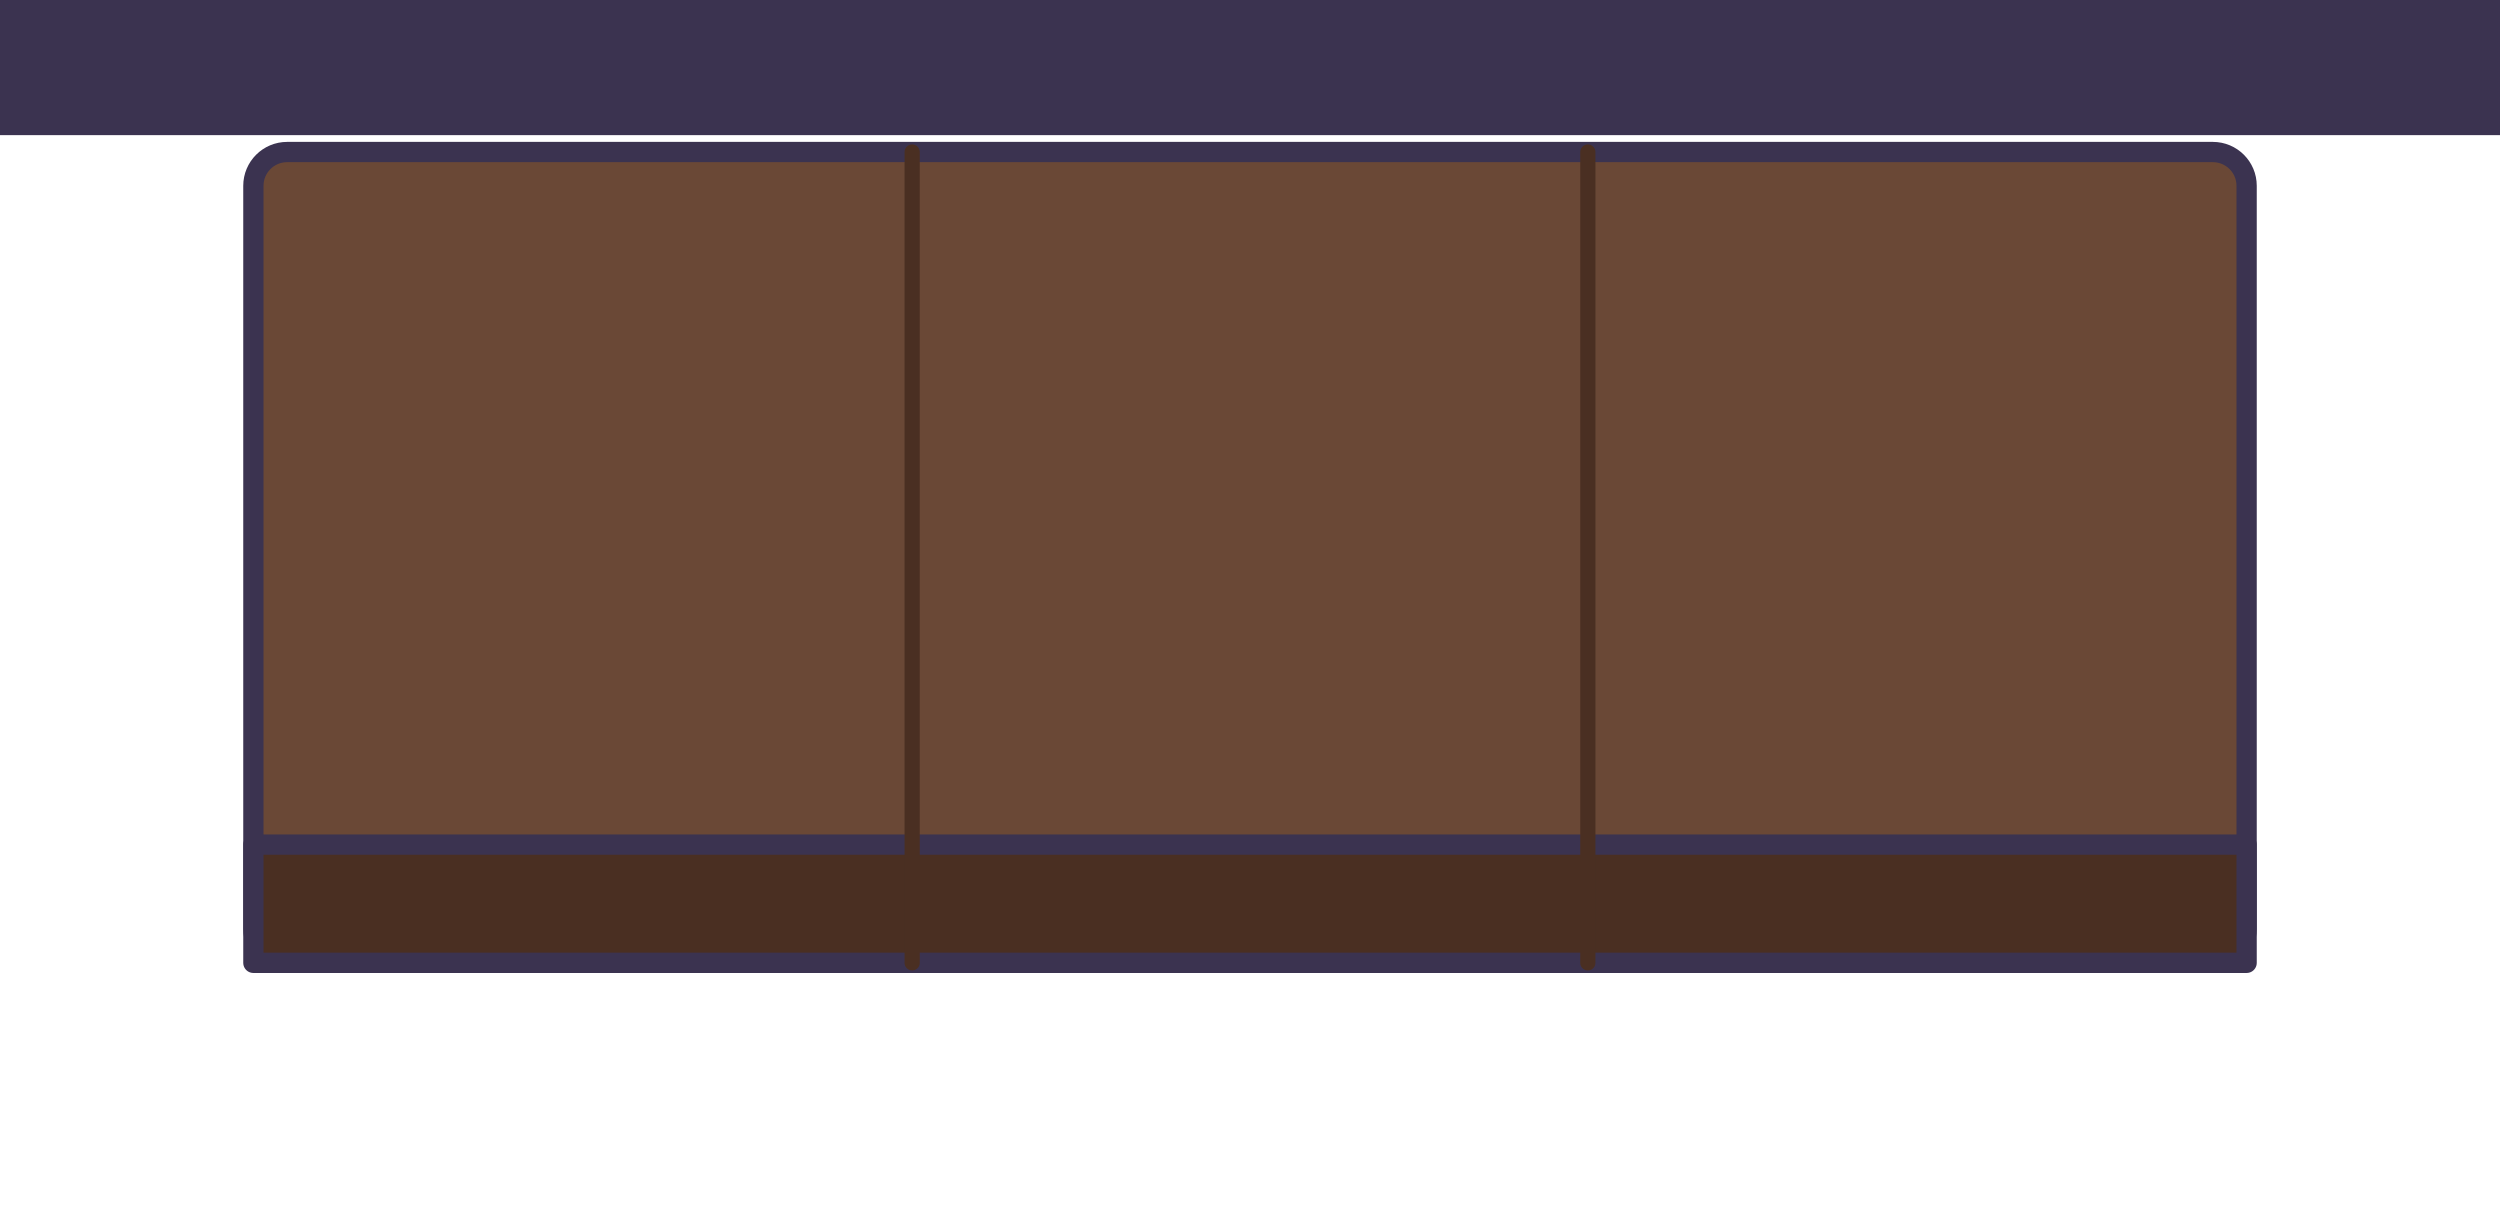
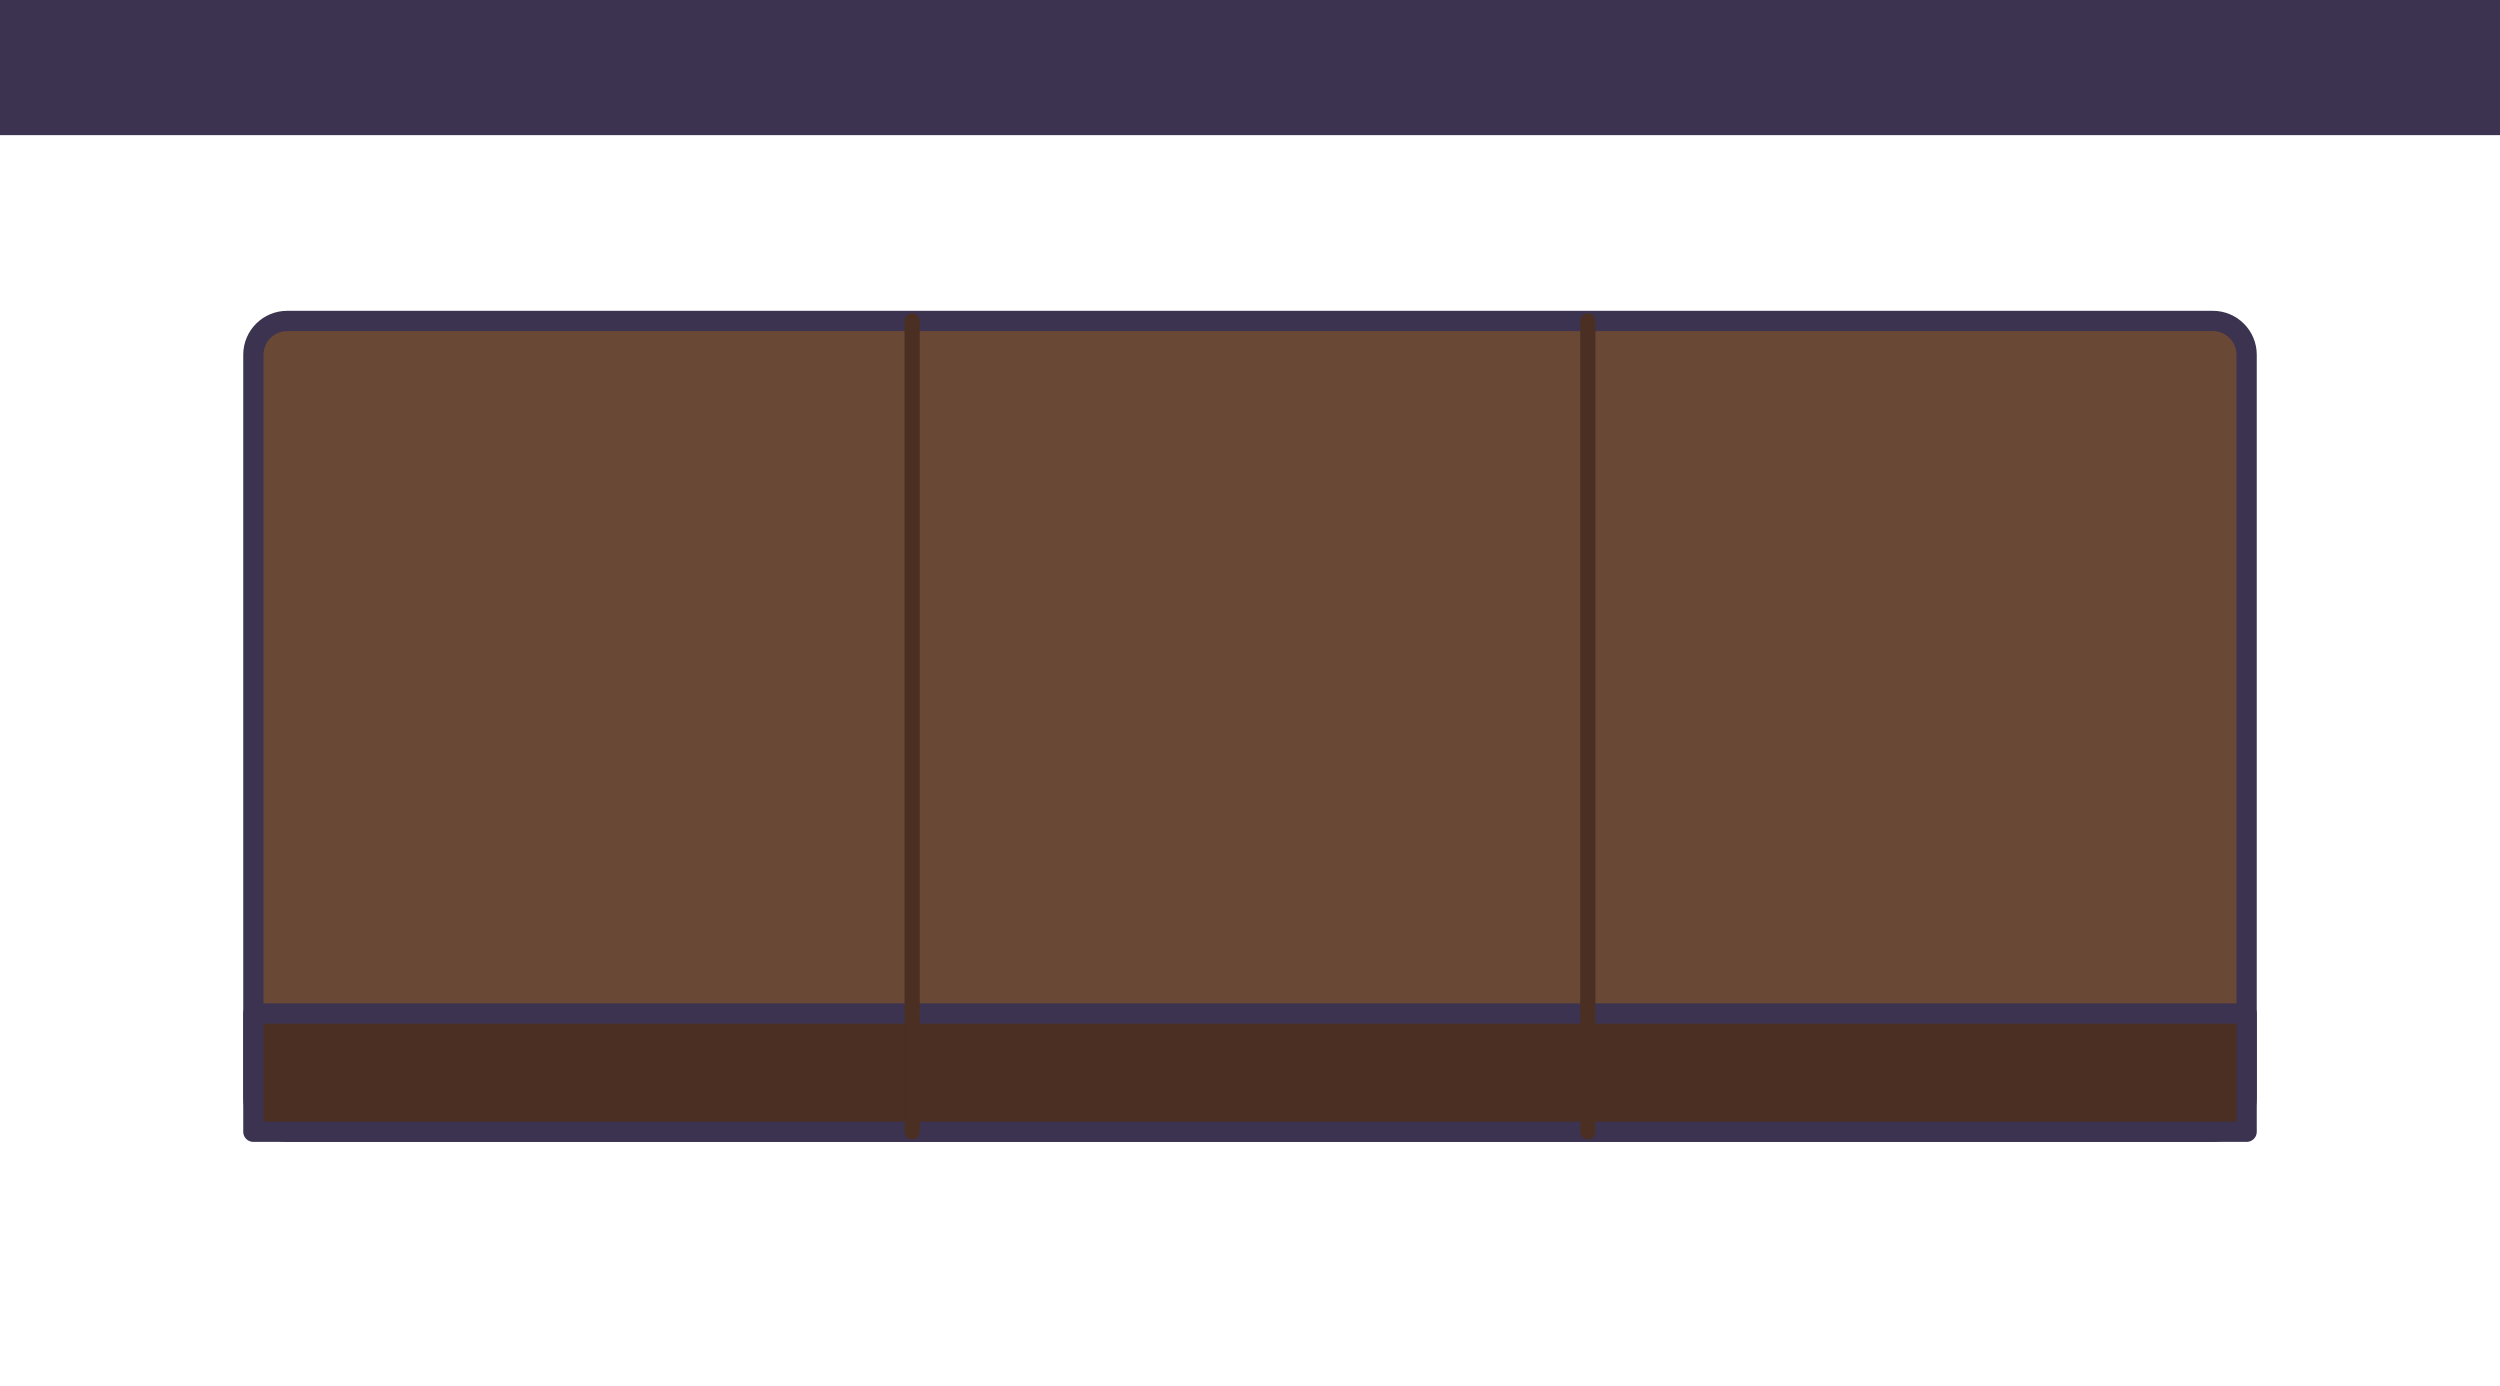
- <svg xmlns="http://www.w3.org/2000/svg" viewBox="0 0 148 72" role="img" aria-label="Dresser">
+ <svg xmlns="http://www.w3.org/2000/svg" viewBox="0 0 148 82" role="img" aria-label="Dresser">
  <rect x="0" y="0" width="148" height="8" fill="#3B3350" />
  <g>
-     <svg x="14" y="8" width="120" height="50" viewBox="0 0 120 50" preserveAspectRatio="none" overflow="visible">
+     <svg x="14" y="18" width="120" height="50" viewBox="0 0 120 50" preserveAspectRatio="none" overflow="visible">
      <g stroke-linejoin="round" stroke-linecap="round">
        <rect x="1" y="1" width="118" height="48" rx="2" fill="#6A4836" stroke="#3B3350" stroke-width="1.2" vector-effect="non-scaling-stroke" />
        <rect x="1" y="42" width="118" height="7" fill="#4A2F22" stroke="#3B3350" stroke-width="1.2" vector-effect="non-scaling-stroke" />
        <line x1="40" y1="1" x2="40" y2="49" stroke="#4A2F22" stroke-width="0.9" vector-effect="non-scaling-stroke" />
        <line x1="80" y1="1" x2="80" y2="49" stroke="#4A2F22" stroke-width="0.9" vector-effect="non-scaling-stroke" />
      </g>
    </svg>
  </g>
</svg>
